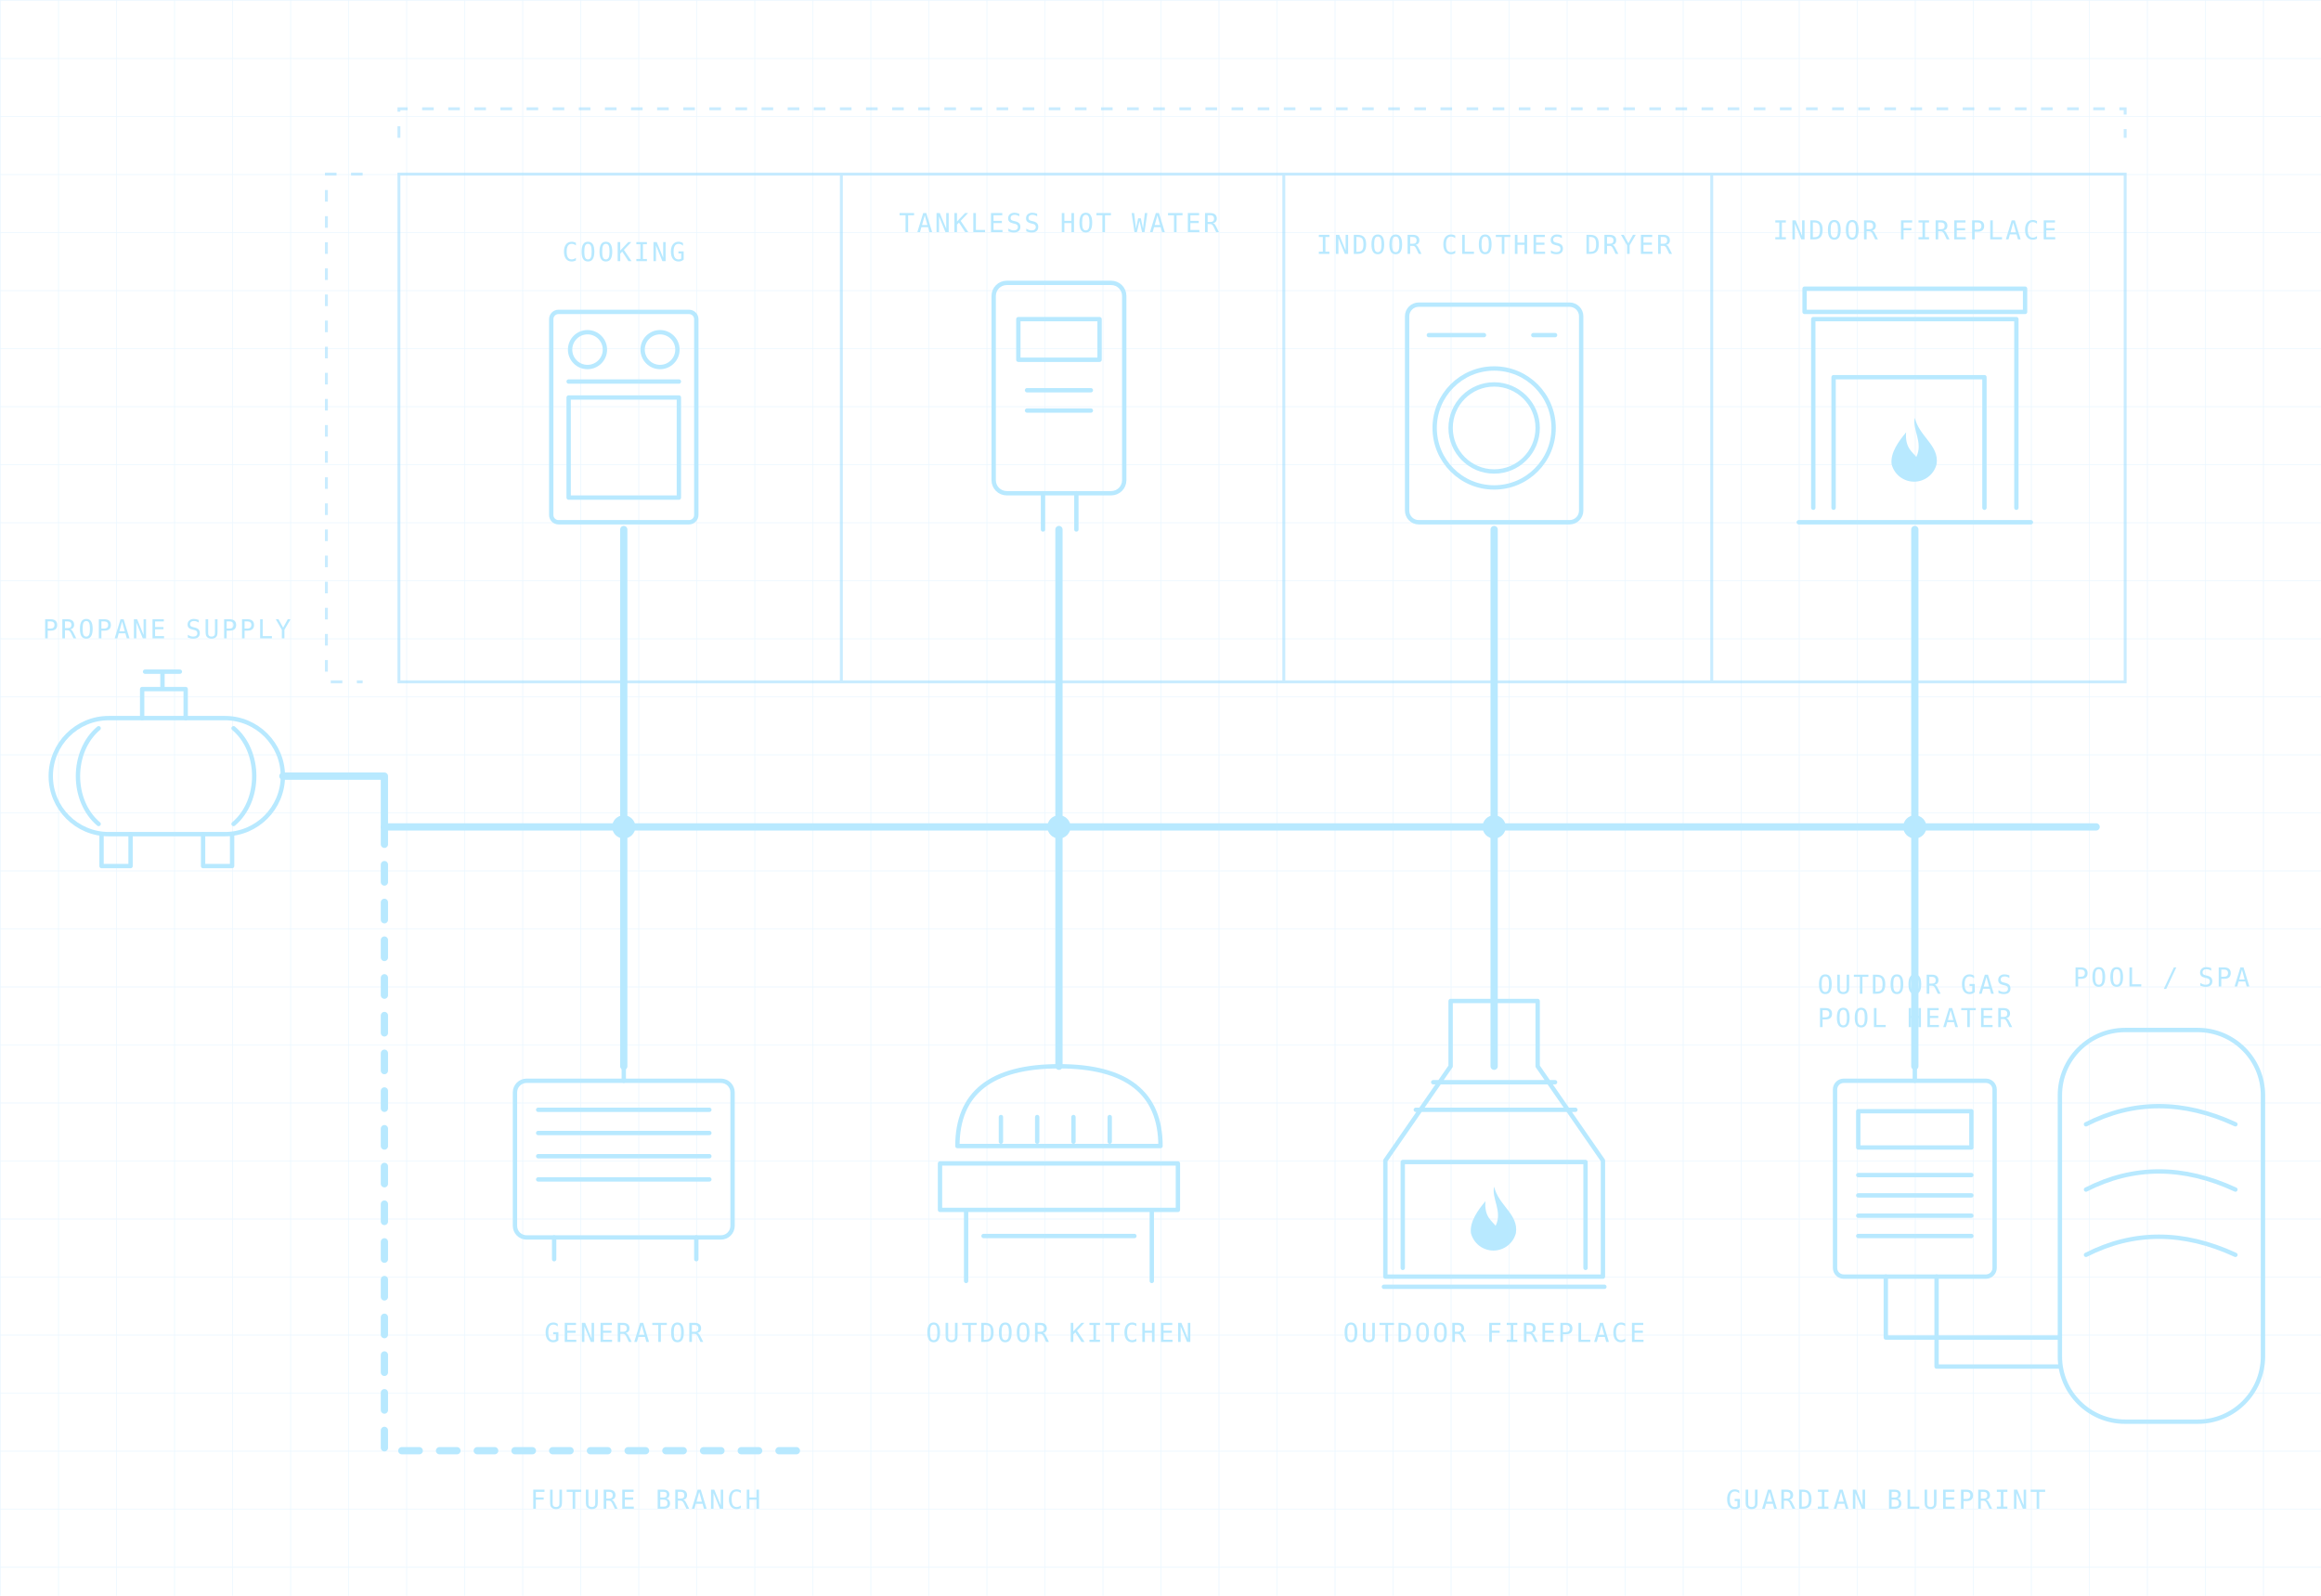
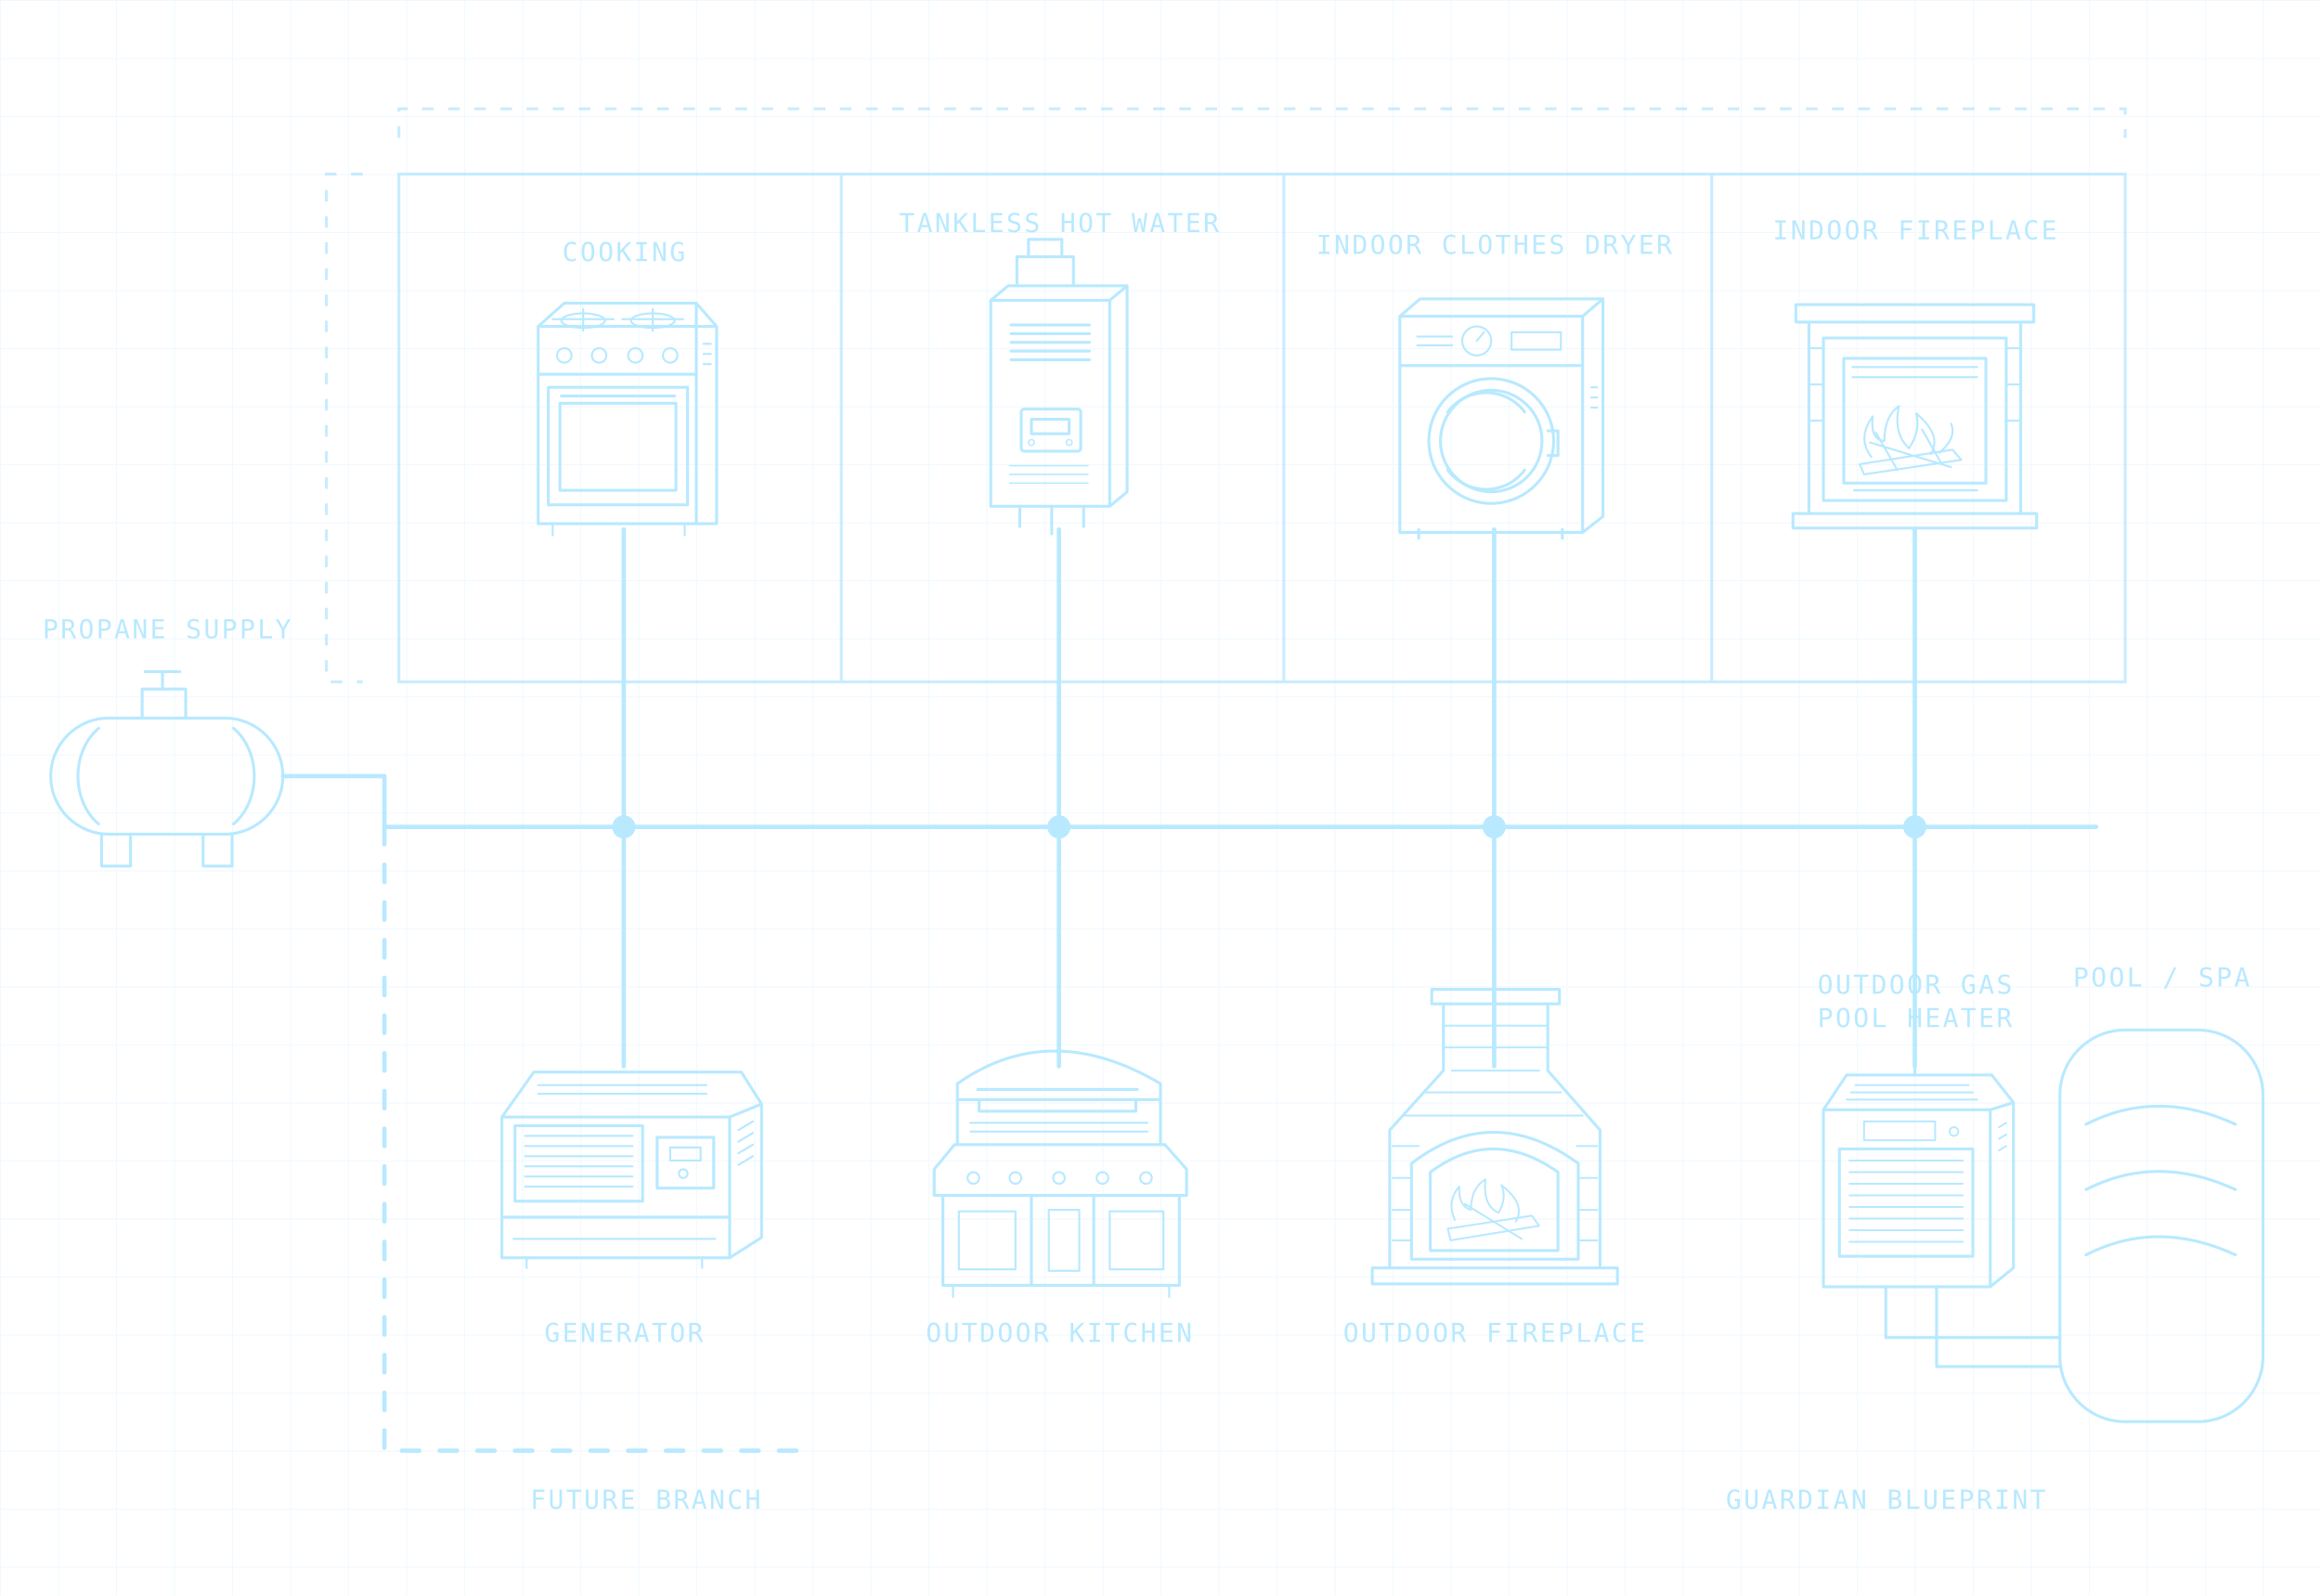
<svg xmlns="http://www.w3.org/2000/svg" viewBox="0 0 1600 1100" fill="none">
  <defs>
    <pattern id="grid" width="40" height="40" patternUnits="userSpaceOnUse">
      <path d="M40 0H0v40" stroke="#87caff" stroke-opacity=".16" />
    </pattern>
    <g id="flame">
      <path d="M0-24C3-11 17-5 15 8A16 16 0 0 1-16 8C-17 0-11-8-6-14C-7-3-1 0 1 3C6-7-2-16 0-24Z" fill="#b8e9ff" stroke="none" />
    </g>
  </defs>
  <path fill="url(#grid)" d="M0 0h1600v1100H0z" />
  <g stroke="#9ddcff" stroke-width="2" stroke-opacity=".55">
    <path d="M275 120h1190v350H275zM580 120v350M885 120v350M1180 120v350" />
    <path d="M275 95v-20h1190v20M250 120h-25v350h25" stroke-dasharray="8 10" />
  </g>
-   <g stroke="#b8e9ff" stroke-width="5" stroke-linecap="round" stroke-linejoin="round">
+   <g stroke="#b8e9ff" stroke-width="3" stroke-linecap="round" stroke-linejoin="round">
    <path d="M195 535h70v35h1180M430 570V365M730 570V365M1030 570V365M1320 570V365M430 570v165M730 570v165M1030 570v165M1320 570v165" />
    <path d="M265 570v430h290" stroke-dasharray="12 14" />
  </g>
-   <g stroke="#b8e9ff" stroke-width="3" stroke-linejoin="round" stroke-linecap="round">
+   <g stroke="#b8e9ff" stroke-width="2" stroke-linejoin="round" stroke-linecap="round">
    <rect x="35" y="495" width="160" height="80" rx="40" />
    <path d="M98 495v-20h30v20M112 475v-12m-12 0h24M70 575v22h20v-22m50 0v22h20v-22M68 502c-19 16-19 50 0 66m93-66c19 16 19 50 0 66" />
-     <rect x="380" y="215" width="100" height="145" rx="5" />
-     <circle cx="405" cy="241" r="12" />
-     <circle cx="455" cy="241" r="12" />
-     <path d="M392 274h76v69h-76zm0-11h76" />
-     <rect x="685" y="195" width="90" height="145" rx="9" />
-     <path d="M702 220h56v28h-56zm6 49h44m-44 14h44m-33 57v25m23-25v25" />
-     <rect x="970" y="210" width="120" height="150" rx="8" />
-     <circle cx="1030" cy="295" r="41" />
-     <circle cx="1030" cy="295" r="30" />
-     <path d="M985 231h38m34 0h15" />
-     <path d="M1250 350V220h140v130m-150 10h160m-156-145h152v-16h-152zm20 135v-90h104v90" />
-     <use href="#flame" transform="translate(1320 312)" />
-     <rect x="355" y="745" width="150" height="108" rx="8" />
-     <path d="M371 765h118m-118 16h118m-118 16h118m-118 16h118m-107 40v15m98-15v15M430 735v10" />
-     <path d="M660 790q0-55 70-55t70 55zm-12 12h164v32H648zm18 32v49m128-49v49m-116-31h104M690 787v-17m25 17v-17m25 17v-17m25 17v-17" />
-     <path d="M1000 735v-45h60v45l45 65v80H955v-80zm-33 139v-73h126v73m-139 13h152M988 746h84m-96 19h110" />
-     <use href="#flame" transform="translate(1030 842)" />
-     <rect x="1265" y="745" width="110" height="135" rx="6" />
-     <path d="M1320 735v10m-39 21h78v25h-78zm0 44h78m-78 14h78m-78 14h78m-78 14h78M1300 880v42h120m-85-42v62h85" />
+     <path d="M371 225l18-16h91l14 16v136H371zM371 225h123M480 209v152M378 267h96v81h-96zM386 278h80v60h-80zM387 273h78M371 258h109" />
+     <g stroke-width="1.4">
+       <ellipse cx="402" cy="221" rx="15" ry="5" />
+       <ellipse cx="450" cy="221" rx="15" ry="5" />
+       <path d="M381 220h42m-21-7v15m27-8h42m-21-7v15" />
+       <circle cx="389" cy="245" r="5" />
+       <circle cx="413" cy="245" r="5" />
+       <circle cx="438" cy="245" r="5" />
+       <circle cx="462" cy="245" r="5" />
+       <path d="M381 361v8m91-8v8M485 237h5m-5 7h5m-5 7h5" />
+     </g>
+     <path d="M683 207l12-10h82v142l-12 10h-82zM683 207h82v142m0-142 12-10M701 197v-20h39v20M709 177v-12h23v12" />
+     <rect x="704" y="282" width="41" height="29" rx="2" />
+     <path d="M711 289h26v10h-26zm-8 60v14m22-14v19m22-19v14M697 224h54m-54 6h54m-54 6h54m-54 6h54m-54 6h54" />
+     <g stroke-width="1">
+       <circle cx="711" cy="305" r="2" />
+       <circle cx="737" cy="305" r="2" />
+       <path d="M696 321h54m-54 6h54m-54 6h54" />
+     </g>
+     <path d="M965 218l14-12h126v150l-14 11H965zM965 218h126v149m0-149 14-12M966 252h125" />
+     <circle cx="1028" cy="304" r="43" />
+     <circle cx="1028" cy="304" r="35" />
+     <path d="M998 284a33 33 0 0 1 53 0m-53 40a33 33 0 0 0 53 0M1067 297h7v17h-7M978 365v6m99-6v6" />
+     <g stroke-width="1.4">
+       <circle cx="1018" cy="235" r="10" />
+       <path d="m1018 235 5-6M977 232h24m-24 6h24M1042 229h34v12h-34zM1097 267h4m-4 7h4m-4 7h4" />
+     </g>
+     <path d="M1236 354h168v10h-168zM1247 354V222h146v132M1238 210h164v12h-164zM1257 233h126v112h-126zM1271 247h98v86h-98z" />
+     <g stroke-width="1.4">
+       <path d="M1282 320l64-10 6 7-67 10zm7-15 56 17m-52-24 15 26m17-28 13 23M1277 253h86m-86 7h86M1278 338h85M1248 240h9m126 0h9m-144 25h9m126 0h9m-144 25h9m126 0h9" />
+       <path d="M1290 315q-10-13 1-28-2 16 8 17 0-17 10-24-4 19 7 29 8-12 5-24 18 15 10 28m6-1q12-10 8-20" />
+     </g>
+     <path d="M346 770l22-31h143l14 22v92l-22 14H346zM346 770h157l22-9M503 770v97M346 839h157M355 776h88v52h-88zM453 784h39v35h-39z" />
+     <g stroke-width="1.4">
+       <path d="M362 783h74m-74 7h74m-74 7h74m-74 7h74m-74 7h74m-74 7h74M509 779l10-6m-10 14 10-6m-10 14 10-6m-10 14 10-6M371 748h116m-116 6h116M354 854h139m-130 13v7m121-7v7" />
+       <rect x="462" y="791" width="21" height="9" />
+       <circle cx="471" cy="809" r="3" />
+     </g>
+     <path d="M644 806l14-17h145l15 17v18H644zM660 789v-42q64-45 140 0v42M660 758h140M650 824h163v62H650zM711 824v62m43-62v62M674 751h110m-109 7v8h108v-8" />
+     <g stroke-width="1.4">
+       <path d="M669 780h122m-122-6h122M661 835h39v40h-39zm104 0h37v40h-37zM723 834h21v42h-21zM657 886v8m149-8v8" />
+       <circle cx="671" cy="812" r="4" />
+       <circle cx="700" cy="812" r="4" />
+       <circle cx="730" cy="812" r="4" />
+       <circle cx="760" cy="812" r="4" />
+       <circle cx="790" cy="812" r="4" />
+     </g>
+     <path d="M946 885h169v-11H946zM958 874v-95l37-41v-46h72v46l36 41v95M987 692h88v-10h-88zM973 868v-66q56-43 115 0v66zM986 862v-54q43-32 88 0v54z" />
+     <g stroke-width="1.3">
+       <path d="M998 847l58-9 5 7-61 10zm12-17 39 24M1003 841q-6-13 3-23-1 13 8 16 0-15 10-21-2 18 9 23 6-10 2-19 17 13 10 25M995 707h72m-72 15h72m-66 16h60M982 753h94m-109 16h124M960 790h18m109 0h14M960 812h13m116 0h12m-141 22h13m116 0h12m-141 21h13m116 0h12" />
+     </g>
+     <path d="M1257 765l16-24h100l15 19v114l-16 13h-115zM1257 765h115l16-5M1372 765v122M1273 741h100M1268 792h92v74h-92z" />
+     <g stroke-width="1.3">
+       <path d="M1275 800h78m-78 8h78m-78 8h78m-78 8h78m-78 8h78m-78 8h78m-78 8h78m-78 8h78M1279 748h78m-81 5h84m-87 5h90M1378 777l5-3m-5 11 5-3m-5 11 5-3" />
+       <rect x="1285" y="773" width="49" height="13" />
+       <circle cx="1347" cy="780" r="3" />
+     </g>
+     <path d="M1320 735v6M1300 887v35h120m-85-35v55h85" />
    <rect x="1420" y="710" width="140" height="270" rx="45" />
    <path d="M1438 775q49-25 103 0m-103 45q49-25 103 0m-103 45q49-25 103 0" />
  </g>
  <g fill="#b8e9ff">
    <circle cx="430" cy="570" r="8" />
    <circle cx="730" cy="570" r="8" />
    <circle cx="1030" cy="570" r="8" />
    <circle cx="1320" cy="570" r="8" />
  </g>
  <g fill="#b8e9ff" font-family="monospace" font-size="18" letter-spacing="1.5" text-anchor="middle">
    <text x="115" y="440">PROPANE SUPPLY</text>
    <text x="430" y="180">COOKING</text>
    <text x="730" y="160">TANKLESS HOT WATER</text>
    <text x="1030" y="175">INDOOR CLOTHES DRYER</text>
    <text x="1320" y="165">INDOOR FIREPLACE</text>
    <text x="430" y="925">GENERATOR</text>
    <text x="730" y="925">OUTDOOR KITCHEN</text>
    <text x="1030" y="925">OUTDOOR FIREPLACE</text>
    <text x="1320" y="685">OUTDOOR GAS</text>
    <text x="1320" y="708">POOL HEATER</text>
    <text x="1490" y="680">POOL / SPA</text>
    <text x="445" y="1040">FUTURE BRANCH</text>
    <text x="1300" y="1040">GUARDIAN BLUEPRINT</text>
  </g>
</svg>
